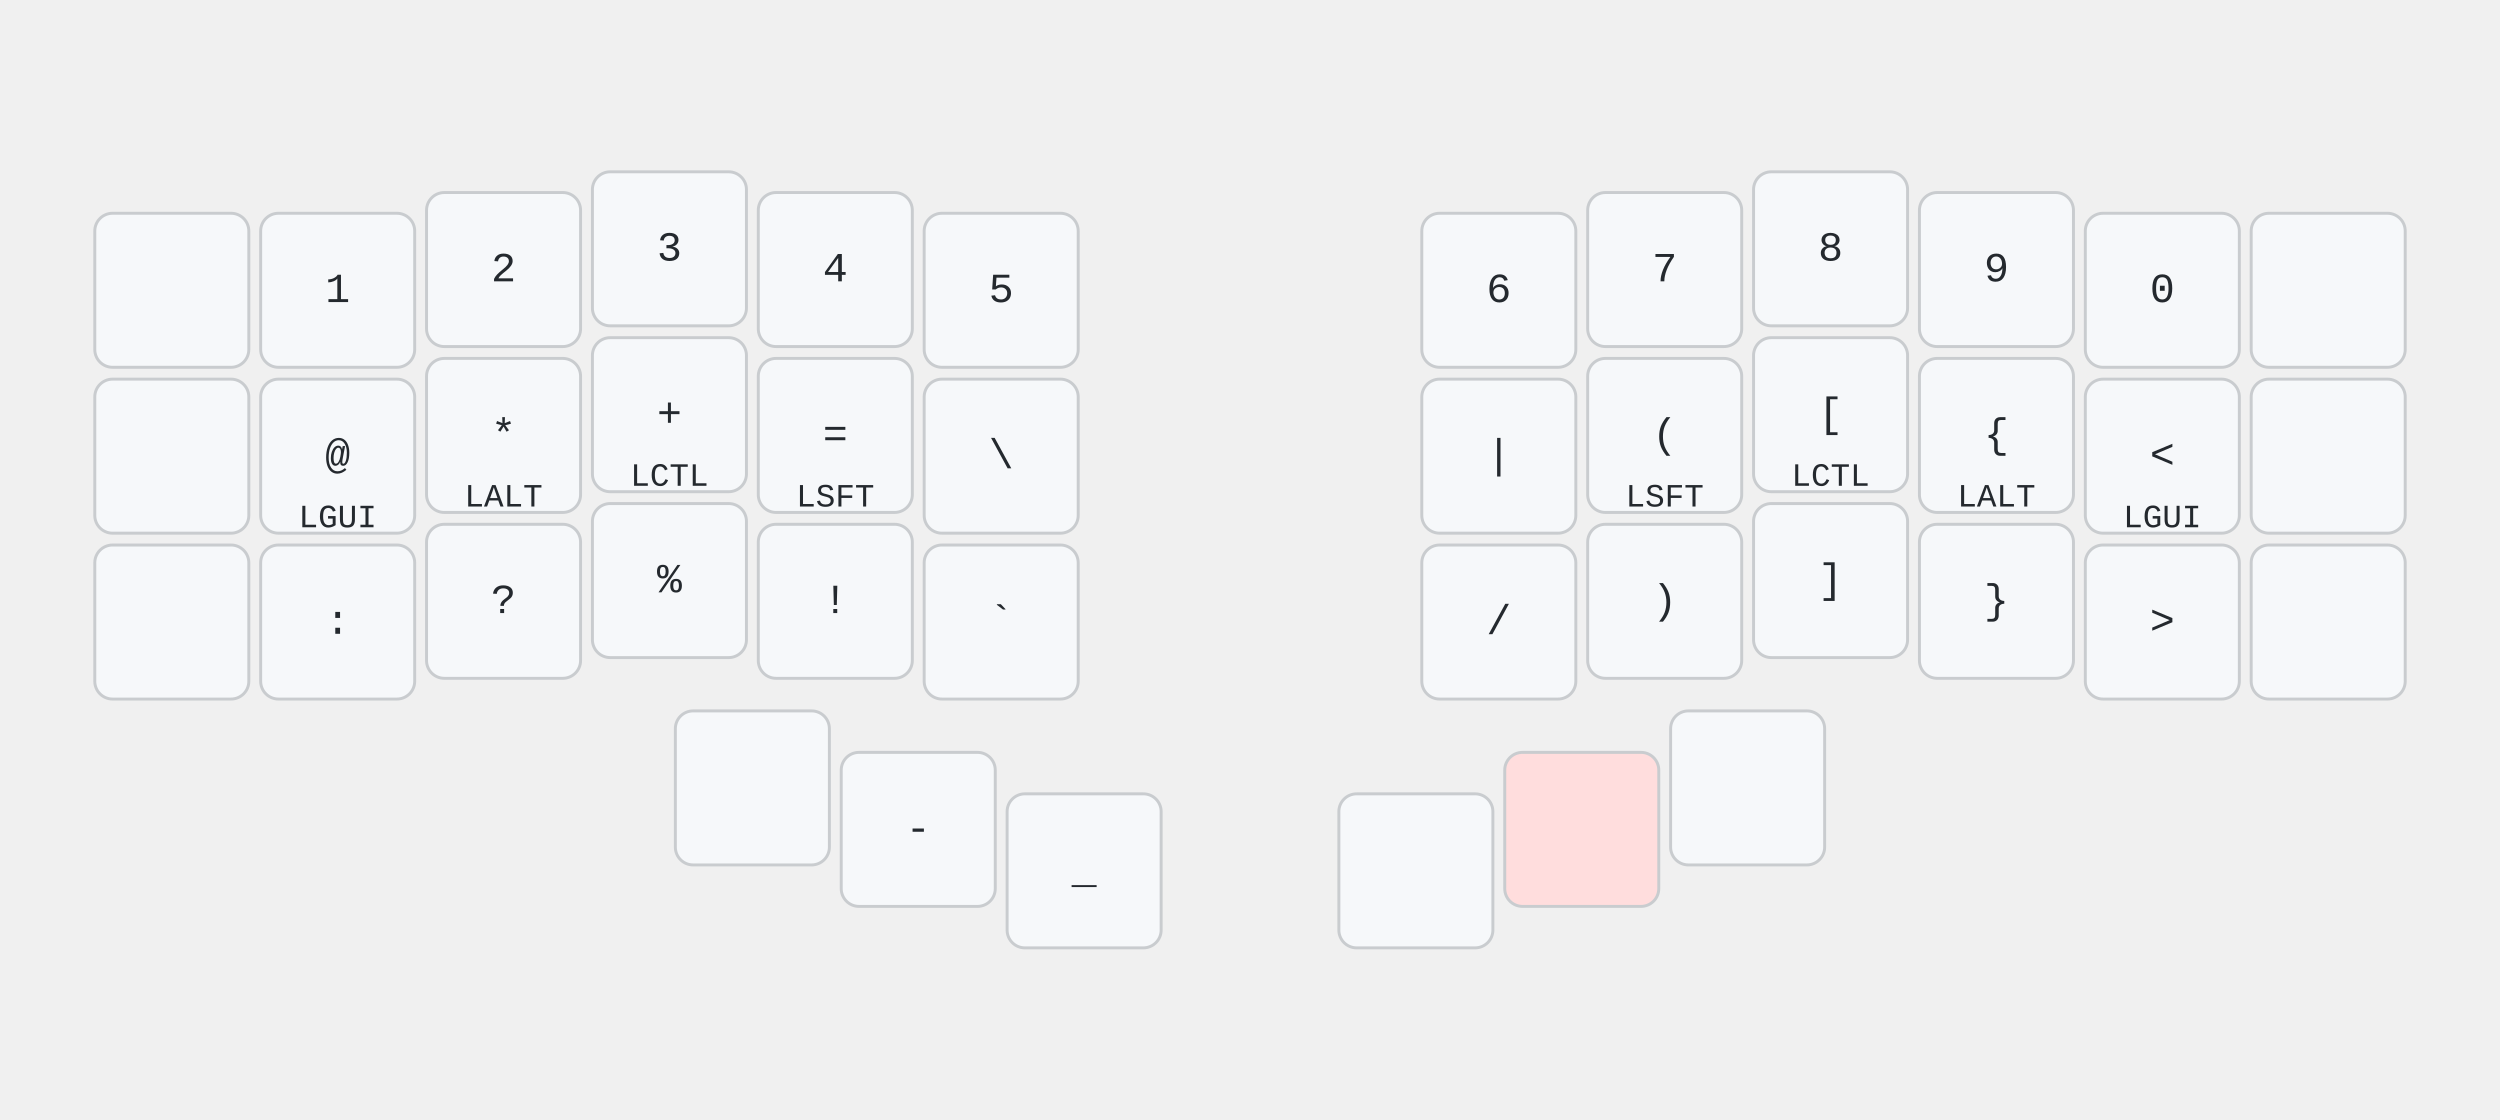
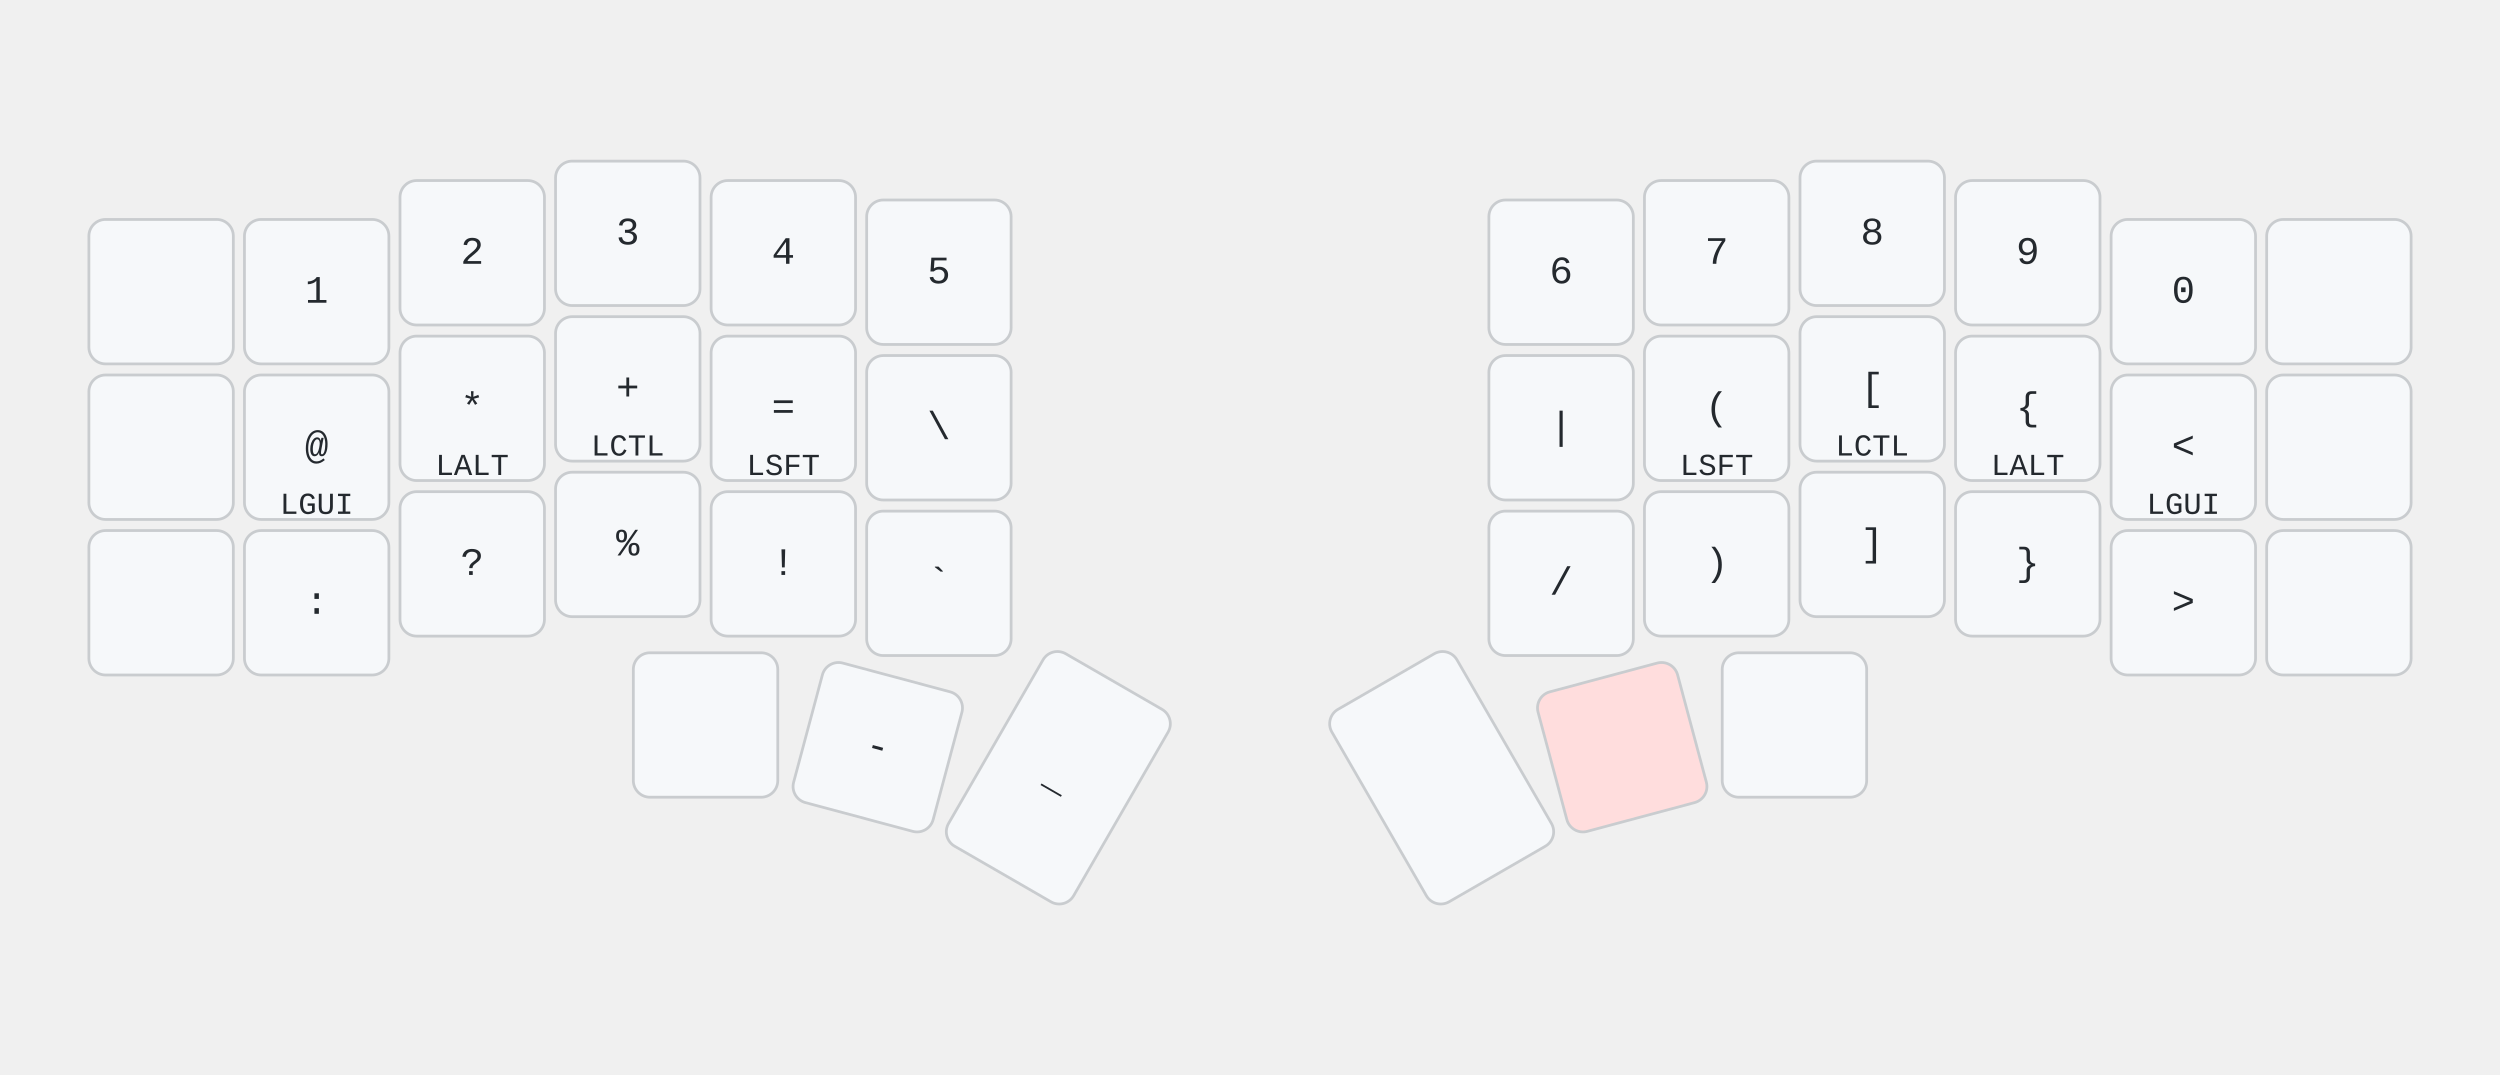
- <svg xmlns="http://www.w3.org/2000/svg" width="844" height="378" viewBox="0 0 844 378" class="keymap">
+ <svg xmlns="http://www.w3.org/2000/svg" width="900" height="387" viewBox="0 0 900 387" class="keymap">
  <style>/* inherit to force styles through use tags */
svg path {
    fill: inherit;
}

/* font and background color specifications */
svg.keymap {
    font-family: SFMono-Regular,Consolas,Liberation Mono,Menlo,monospace;
    font-size: 14px;
    font-kerning: normal;
    text-rendering: optimizeLegibility;
    fill: #24292e;
}

/* default key styling */
rect.key {
    fill: #f6f8fa;
}

rect.key, rect.combo {
    stroke: #c9cccf;
    stroke-width: 1;
}

/* default key side styling, only used is draw_key_sides is set */
rect.side {
    filter: brightness(90%);
}

/* color accent for combo boxes */
rect.combo, rect.combo-separate {
    fill: #cdf;
}

/* color accent for held keys */
rect.held, rect.combo.held {
    fill: #fdd;
}

/* color accent for ghost (optional) keys */
rect.ghost, rect.combo.ghost {
    stroke-dasharray: 4, 4;
    stroke-width: 2;
}

text {
    text-anchor: middle;
    dominant-baseline: middle;
}

/* styling for layer labels */
text.label {
    font-weight: bold;
    text-anchor: start;
    stroke: white;
    stroke-width: 4;
    paint-order: stroke;
}

/* styling for optional footer */
text.footer {
    text-anchor: end;
    dominant-baseline: auto;
    stroke: white;
    stroke-width: 4;
    paint-order: stroke;
}

/* styling for combo tap, and key non-tap label text */
text.combo, text.hold, text.shifted, text.left, text.right {
    font-size: 11px;
}

text.hold {
    text-anchor: middle;
    dominant-baseline: auto;
}

text.shifted {
    text-anchor: middle;
    dominant-baseline: hanging;
}

text.left {
    text-anchor: start;
}

text.right {
    text-anchor: end;
}

text.layer-activator {
    text-decoration: underline;
}

/* styling for hold/shifted label text in combo box */
text.combo.hold, text.combo.shifted, text.combo.left, text.combo.right {
    font-size: 8px;
}

/* lighter symbol for transparent keys */
text.trans {
    fill: #7b7e81;
}

/* styling for combo dendrons */
path.combo {
    stroke-width: 1;
    stroke: gray;
    fill: none;
}

/* Start Tabler Icons Cleanup */
/* cannot use height/width with glyphs */
.icon-tabler &gt; path {
    fill: inherit;
    stroke: inherit;
    stroke-width: 2;
}
/* hide tabler's default box */
.icon-tabler &gt; path[stroke="none"][fill="none"] {
    visibility: hidden;
}
/* End Tabler Icons Cleanup */
</style>
  <g transform="translate(30, 0)" class="layer-SYM">
    <g transform="translate(0, 56)">
-       <g transform="translate(28, 42)" class="key keypos-0">
-         <rect rx="6" ry="6" x="-26" y="-26" width="52" height="52" class="key" />
-       </g>
-       <g transform="translate(84, 42)" class="key keypos-1">
+       <g transform="translate(28, 49)" class="key keypos-0">
+         <rect rx="6" ry="6" x="-26" y="-26" width="52" height="52" class="key" />
+       </g>
+       <g transform="translate(84, 49)" class="key keypos-1">
        <rect rx="6" ry="6" x="-26" y="-26" width="52" height="52" class="key" />
        <text x="0" y="0" class="key tap">1</text>
      </g>
      <g transform="translate(140, 35)" class="key keypos-2">
        <rect rx="6" ry="6" x="-26" y="-26" width="52" height="52" class="key" />
        <text x="0" y="0" class="key tap">2</text>
      </g>
      <g transform="translate(196, 28)" class="key keypos-3">
        <rect rx="6" ry="6" x="-26" y="-26" width="52" height="52" class="key" />
        <text x="0" y="0" class="key tap">3</text>
      </g>
      <g transform="translate(252, 35)" class="key keypos-4">
        <rect rx="6" ry="6" x="-26" y="-26" width="52" height="52" class="key" />
        <text x="0" y="0" class="key tap">4</text>
      </g>
      <g transform="translate(308, 42)" class="key keypos-5">
        <rect rx="6" ry="6" x="-26" y="-26" width="52" height="52" class="key" />
        <text x="0" y="0" class="key tap">5</text>
      </g>
-       <g transform="translate(476, 42)" class="key keypos-6">
+       <g transform="translate(532, 42)" class="key keypos-6">
        <rect rx="6" ry="6" x="-26" y="-26" width="52" height="52" class="key" />
        <text x="0" y="0" class="key tap">6</text>
      </g>
-       <g transform="translate(532, 35)" class="key keypos-7">
+       <g transform="translate(588, 35)" class="key keypos-7">
        <rect rx="6" ry="6" x="-26" y="-26" width="52" height="52" class="key" />
        <text x="0" y="0" class="key tap">7</text>
      </g>
-       <g transform="translate(588, 28)" class="key keypos-8">
+       <g transform="translate(644, 28)" class="key keypos-8">
        <rect rx="6" ry="6" x="-26" y="-26" width="52" height="52" class="key" />
        <text x="0" y="0" class="key tap">8</text>
      </g>
-       <g transform="translate(644, 35)" class="key keypos-9">
+       <g transform="translate(700, 35)" class="key keypos-9">
        <rect rx="6" ry="6" x="-26" y="-26" width="52" height="52" class="key" />
        <text x="0" y="0" class="key tap">9</text>
      </g>
-       <g transform="translate(700, 42)" class="key keypos-10">
+       <g transform="translate(756, 49)" class="key keypos-10">
        <rect rx="6" ry="6" x="-26" y="-26" width="52" height="52" class="key" />
        <text x="0" y="0" class="key tap">0</text>
      </g>
-       <g transform="translate(756, 42)" class="key keypos-11">
-         <rect rx="6" ry="6" x="-26" y="-26" width="52" height="52" class="key" />
-       </g>
-       <g transform="translate(28, 98)" class="key keypos-12">
-         <rect rx="6" ry="6" x="-26" y="-26" width="52" height="52" class="key" />
-       </g>
-       <g transform="translate(84, 98)" class="key keypos-13">
+       <g transform="translate(812, 49)" class="key keypos-11">
+         <rect rx="6" ry="6" x="-26" y="-26" width="52" height="52" class="key" />
+       </g>
+       <g transform="translate(28, 105)" class="key keypos-12">
+         <rect rx="6" ry="6" x="-26" y="-26" width="52" height="52" class="key" />
+       </g>
+       <g transform="translate(84, 105)" class="key keypos-13">
        <rect rx="6" ry="6" x="-26" y="-26" width="52" height="52" class="key" />
        <text x="0" y="0" class="key tap">@</text>
        <text x="0" y="24" class="key hold">LGUI</text>
      </g>
      <g transform="translate(140, 91)" class="key keypos-14">
        <rect rx="6" ry="6" x="-26" y="-26" width="52" height="52" class="key" />
        <text x="0" y="0" class="key tap">*</text>
        <text x="0" y="24" class="key hold">LALT</text>
      </g>
      <g transform="translate(196, 84)" class="key keypos-15">
        <rect rx="6" ry="6" x="-26" y="-26" width="52" height="52" class="key" />
        <text x="0" y="0" class="key tap">+</text>
        <text x="0" y="24" class="key hold">LCTL</text>
      </g>
      <g transform="translate(252, 91)" class="key keypos-16">
        <rect rx="6" ry="6" x="-26" y="-26" width="52" height="52" class="key" />
        <text x="0" y="0" class="key tap">=</text>
        <text x="0" y="24" class="key hold">LSFT</text>
      </g>
      <g transform="translate(308, 98)" class="key keypos-17">
        <rect rx="6" ry="6" x="-26" y="-26" width="52" height="52" class="key" />
        <text x="0" y="0" class="key tap">\</text>
      </g>
-       <g transform="translate(476, 98)" class="key keypos-18">
+       <g transform="translate(532, 98)" class="key keypos-18">
        <rect rx="6" ry="6" x="-26" y="-26" width="52" height="52" class="key" />
        <text x="0" y="0" class="key tap">|</text>
      </g>
-       <g transform="translate(532, 91)" class="key keypos-19">
+       <g transform="translate(588, 91)" class="key keypos-19">
        <rect rx="6" ry="6" x="-26" y="-26" width="52" height="52" class="key" />
        <text x="0" y="0" class="key tap">(</text>
        <text x="0" y="24" class="key hold">LSFT</text>
      </g>
-       <g transform="translate(588, 84)" class="key keypos-20">
+       <g transform="translate(644, 84)" class="key keypos-20">
        <rect rx="6" ry="6" x="-26" y="-26" width="52" height="52" class="key" />
        <text x="0" y="0" class="key tap">[</text>
        <text x="0" y="24" class="key hold">LCTL</text>
      </g>
-       <g transform="translate(644, 91)" class="key keypos-21">
+       <g transform="translate(700, 91)" class="key keypos-21">
        <rect rx="6" ry="6" x="-26" y="-26" width="52" height="52" class="key" />
        <text x="0" y="0" class="key tap">{</text>
        <text x="0" y="24" class="key hold">LALT</text>
      </g>
-       <g transform="translate(700, 98)" class="key keypos-22">
+       <g transform="translate(756, 105)" class="key keypos-22">
        <rect rx="6" ry="6" x="-26" y="-26" width="52" height="52" class="key" />
        <text x="0" y="0" class="key tap">&lt;</text>
        <text x="0" y="24" class="key hold">LGUI</text>
      </g>
-       <g transform="translate(756, 98)" class="key keypos-23">
-         <rect rx="6" ry="6" x="-26" y="-26" width="52" height="52" class="key" />
-       </g>
-       <g transform="translate(28, 154)" class="key keypos-24">
-         <rect rx="6" ry="6" x="-26" y="-26" width="52" height="52" class="key" />
-       </g>
-       <g transform="translate(84, 154)" class="key keypos-25">
+       <g transform="translate(812, 105)" class="key keypos-23">
+         <rect rx="6" ry="6" x="-26" y="-26" width="52" height="52" class="key" />
+       </g>
+       <g transform="translate(28, 161)" class="key keypos-24">
+         <rect rx="6" ry="6" x="-26" y="-26" width="52" height="52" class="key" />
+       </g>
+       <g transform="translate(84, 161)" class="key keypos-25">
        <rect rx="6" ry="6" x="-26" y="-26" width="52" height="52" class="key" />
        <text x="0" y="0" class="key tap">:</text>
      </g>
      <g transform="translate(140, 147)" class="key keypos-26">
        <rect rx="6" ry="6" x="-26" y="-26" width="52" height="52" class="key" />
        <text x="0" y="0" class="key tap">?</text>
      </g>
      <g transform="translate(196, 140)" class="key keypos-27">
        <rect rx="6" ry="6" x="-26" y="-26" width="52" height="52" class="key" />
        <text x="0" y="0" class="key tap">%</text>
      </g>
      <g transform="translate(252, 147)" class="key keypos-28">
        <rect rx="6" ry="6" x="-26" y="-26" width="52" height="52" class="key" />
        <text x="0" y="0" class="key tap">!</text>
      </g>
      <g transform="translate(308, 154)" class="key keypos-29">
        <rect rx="6" ry="6" x="-26" y="-26" width="52" height="52" class="key" />
        <text x="0" y="0" class="key tap">`</text>
      </g>
-       <g transform="translate(476, 154)" class="key keypos-30">
+       <g transform="translate(532, 154)" class="key keypos-30">
        <rect rx="6" ry="6" x="-26" y="-26" width="52" height="52" class="key" />
        <text x="0" y="0" class="key tap">/</text>
      </g>
-       <g transform="translate(532, 147)" class="key keypos-31">
+       <g transform="translate(588, 147)" class="key keypos-31">
        <rect rx="6" ry="6" x="-26" y="-26" width="52" height="52" class="key" />
        <text x="0" y="0" class="key tap">)</text>
      </g>
-       <g transform="translate(588, 140)" class="key keypos-32">
+       <g transform="translate(644, 140)" class="key keypos-32">
        <rect rx="6" ry="6" x="-26" y="-26" width="52" height="52" class="key" />
        <text x="0" y="0" class="key tap">]</text>
      </g>
-       <g transform="translate(644, 147)" class="key keypos-33">
+       <g transform="translate(700, 147)" class="key keypos-33">
        <rect rx="6" ry="6" x="-26" y="-26" width="52" height="52" class="key" />
        <text x="0" y="0" class="key tap">}</text>
      </g>
-       <g transform="translate(700, 154)" class="key keypos-34">
+       <g transform="translate(756, 161)" class="key keypos-34">
        <rect rx="6" ry="6" x="-26" y="-26" width="52" height="52" class="key" />
        <text x="0" y="0" class="key tap">&gt;</text>
      </g>
-       <g transform="translate(756, 154)" class="key keypos-35">
-         <rect rx="6" ry="6" x="-26" y="-26" width="52" height="52" class="key" />
-       </g>
-       <g transform="translate(224, 210)" class="key keypos-36">
-         <rect rx="6" ry="6" x="-26" y="-26" width="52" height="52" class="key" />
-       </g>
-       <g transform="translate(280, 224)" class="key keypos-37">
+       <g transform="translate(812, 161)" class="key keypos-35">
+         <rect rx="6" ry="6" x="-26" y="-26" width="52" height="52" class="key" />
+       </g>
+       <g transform="translate(224, 205)" class="key keypos-36">
+         <rect rx="6" ry="6" x="-26" y="-26" width="52" height="52" class="key" />
+       </g>
+       <g transform="translate(286, 213) rotate(15.0)" class="key keypos-37">
        <rect rx="6" ry="6" x="-26" y="-26" width="52" height="52" class="key" />
        <text x="0" y="0" class="key tap">-</text>
      </g>
-       <g transform="translate(336, 238)" class="key keypos-38">
-         <rect rx="6" ry="6" x="-26" y="-26" width="52" height="52" class="key" />
+       <g transform="translate(351, 224) rotate(30.0)" class="key keypos-38">
+         <rect rx="6" ry="6" x="-26" y="-40" width="52" height="80" class="key" />
        <text x="0" y="0" class="key tap">_</text>
      </g>
-       <g transform="translate(448, 238)" class="key keypos-39">
-         <rect rx="6" ry="6" x="-26" y="-26" width="52" height="52" class="key" />
-       </g>
-       <g transform="translate(504, 224)" class="key held keypos-40">
+       <g transform="translate(489, 224) rotate(-30.0)" class="key keypos-39">
+         <rect rx="6" ry="6" x="-26" y="-40" width="52" height="80" class="key" />
+       </g>
+       <g transform="translate(554, 213) rotate(-15.0)" class="key held keypos-40">
        <rect rx="6" ry="6" x="-26" y="-26" width="52" height="52" class="key held" />
      </g>
-       <g transform="translate(560, 210)" class="key keypos-41">
+       <g transform="translate(616, 205)" class="key keypos-41">
        <rect rx="6" ry="6" x="-26" y="-26" width="52" height="52" class="key" />
      </g>
    </g>
  </g>
</svg>
